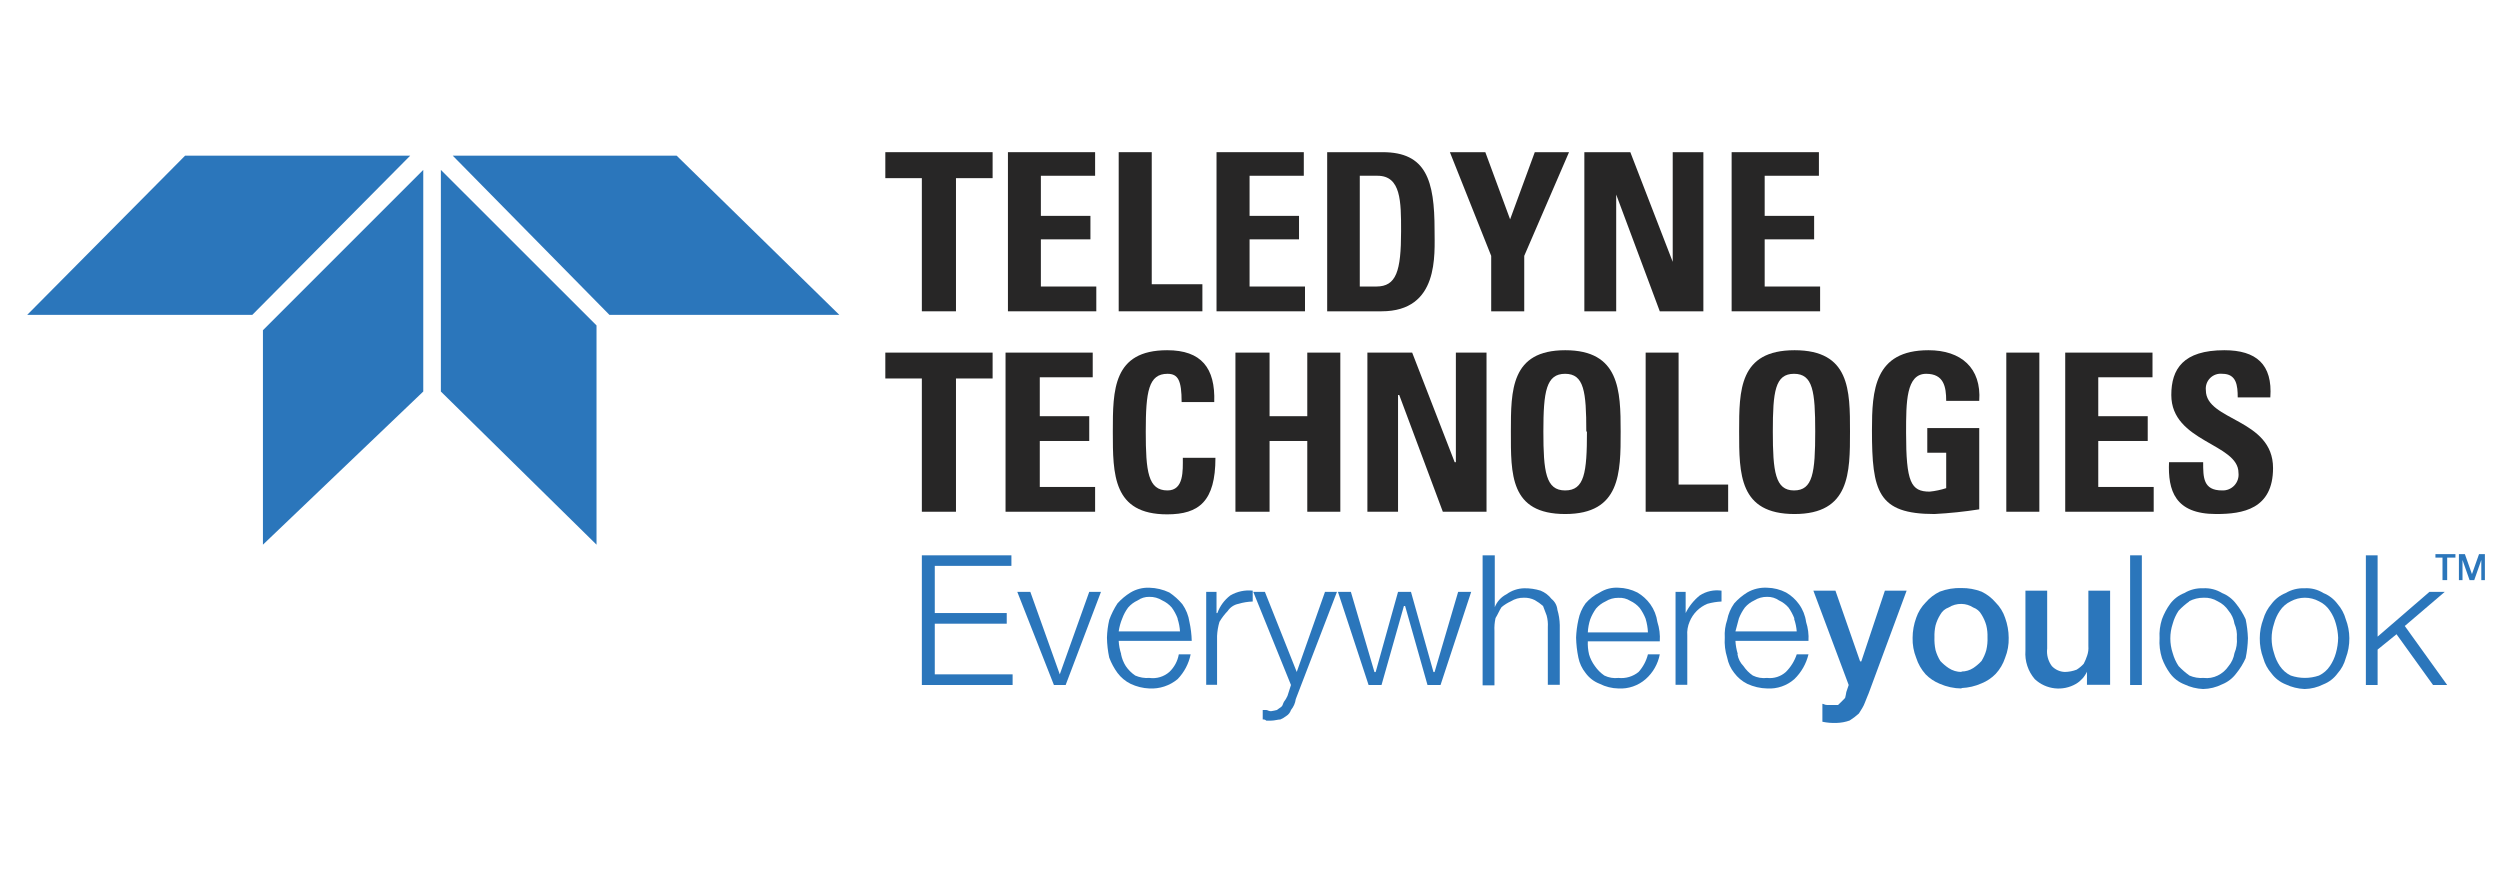
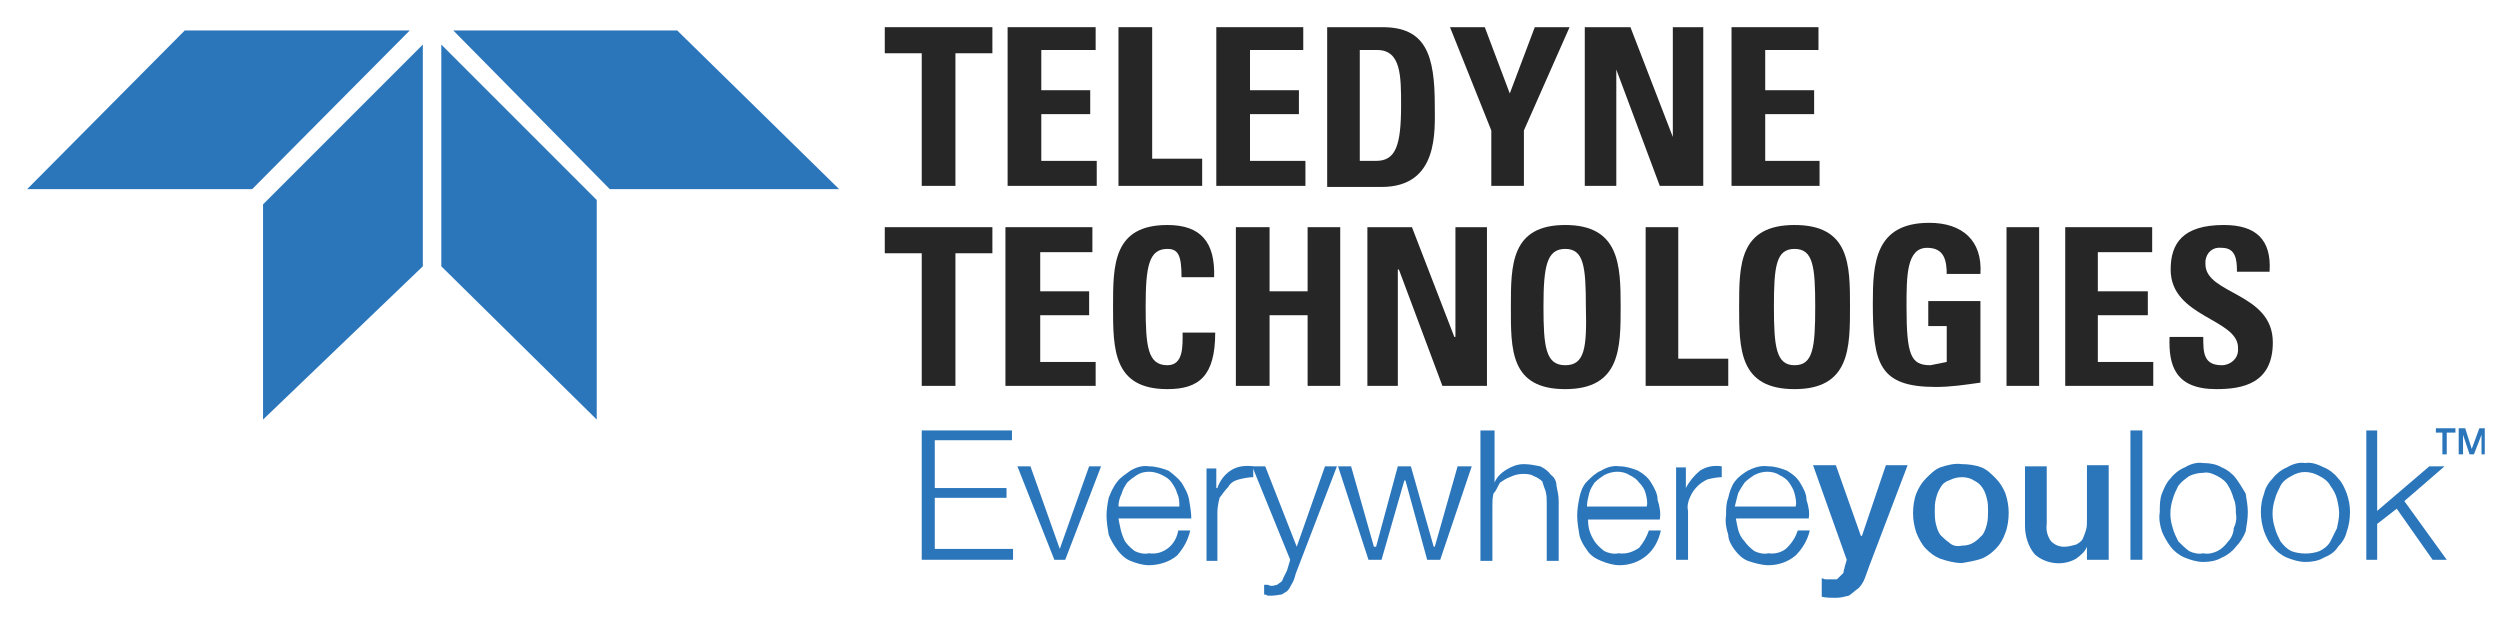
- <svg xmlns="http://www.w3.org/2000/svg" id="Layer_1" data-name="Layer 1" viewBox="0 0 230 80">
-   <defs>
-     <style>.cls-1{fill:#272626;}.cls-2{fill:#2b76bb;}</style>
-   </defs>
-   <polyline class="cls-1" points="91.32 14 91.32 16.39 87.95 16.39 87.95 28.64 84.81 28.64 84.81 16.39 81.45 16.39 81.45 14 91.32 14" />
-   <polyline class="cls-1" points="92.73 28.64 92.73 14 100.75 14 100.75 16.17 95.76 16.17 95.76 19.86 100.32 19.86 100.32 22.02 95.76 22.02 95.76 26.36 100.86 26.36 100.86 28.64 92.73 28.64" />
-   <polyline class="cls-1" points="102.92 28.64 102.92 14 105.96 14 105.96 26.15 110.62 26.15 110.62 28.64 102.92 28.64" />
-   <polyline class="cls-1" points="111.92 28.64 111.92 14 119.95 14 119.95 16.17 114.96 16.17 114.96 19.86 119.51 19.86 119.51 22.02 114.96 22.02 114.96 26.36 120.06 26.36 120.06 28.64 111.92 28.64" />
-   <path class="cls-1" d="M122.12,14h5.09c4,0,4.77,2.6,4.77,7.16,0,2.27.44,7.48-4.88,7.48h-5V14m3,12.36h1.52c1.84,0,2.28-1.41,2.28-5.09,0-2.72,0-5.1-2.17-5.1h-1.63Z" />
-   <polyline class="cls-1" points="137.19 23.54 133.39 14 136.65 14 138.93 20.18 141.2 14 144.35 14 140.23 23.54 140.23 28.64 137.19 28.64 137.19 23.54" />
-   <polyline class="cls-1" points="145.76 28.64 145.76 14 149.99 14 153.89 24.09 153.89 14 156.71 14 156.71 28.64 152.7 28.64 148.69 17.9 148.69 28.64 145.76 28.64" />
-   <polyline class="cls-1" points="159.31 28.64 159.31 14 167.34 14 167.34 16.17 162.35 16.17 162.35 19.86 166.9 19.86 166.9 22.02 162.35 22.02 162.35 26.36 167.45 26.36 167.45 28.64 159.31 28.64" />
-   <polyline class="cls-1" points="91.32 32.44 91.32 34.82 87.95 34.82 87.95 47.08 84.81 47.08 84.81 34.82 81.45 34.82 81.45 32.44 91.32 32.44" />
-   <polyline class="cls-1" points="92.51 47.08 92.51 32.44 100.53 32.44 100.53 34.71 95.66 34.71 95.66 38.29 100.21 38.29 100.21 40.57 95.66 40.57 95.66 44.8 100.75 44.8 100.75 47.08 92.51 47.08" />
-   <path class="cls-1" d="M102.38,39.7c0-3.79,0-7.48,5-7.48,3.14,0,4.44,1.63,4.33,4.77h-3c0-2-.33-2.6-1.3-2.6-1.74,0-2,1.62-2,5.31s.21,5.42,2,5.42c1.52,0,1.41-1.84,1.41-3h3c0,4-1.51,5.2-4.44,5.2-5,0-5-3.68-5-7.59" />
-   <polyline class="cls-1" points="120.27 38.29 120.27 32.44 123.31 32.44 123.31 47.08 120.27 47.08 120.27 40.57 116.8 40.57 116.8 47.08 113.66 47.08 113.66 32.44 116.8 32.44 116.8 38.29 120.27 38.29" />
-   <polyline class="cls-1" points="125.8 47.08 125.8 32.44 129.92 32.44 133.83 42.52 133.94 42.52 133.94 32.44 136.76 32.44 136.76 47.08 132.74 47.08 128.73 36.34 128.62 36.34 128.62 47.08 125.8 47.08" />
-   <path class="cls-1" d="M139,39.7c0-3.79,0-7.48,5-7.48s5.1,3.69,5.1,7.48,0,7.59-5.1,7.59-5-3.68-5-7.59m6.94,0c0-3.69-.21-5.31-1.95-5.31s-2,1.62-2,5.31.22,5.42,2,5.42S146,43.5,146,39.7Z" />
-   <polyline class="cls-1" points="151.4 47.08 151.4 32.44 154.43 32.44 154.43 44.58 158.99 44.58 158.99 47.08 151.4 47.08" />
-   <path class="cls-1" d="M160,39.7c0-3.79,0-7.48,5.1-7.48s5.1,3.69,5.1,7.48,0,7.59-5.1,7.59S160,43.61,160,39.7m7,0c0-3.69-.21-5.31-1.95-5.31s-1.95,1.62-1.95,5.31.22,5.42,1.95,5.42S167,43.5,167,39.7Z" />
-   <path class="cls-1" d="M179.05,36.88c0-1.3-.22-2.49-1.84-2.49-1.85,0-1.85,2.6-1.85,5.42,0,4.55.44,5.42,2.17,5.42a7.35,7.35,0,0,0,1.52-.32V41.65h-1.74V39.38h4.78v7.48a40,40,0,0,1-4.12.43c-5.21,0-5.75-2.06-5.75-7.7,0-3.68.21-7.37,5.2-7.37,3,0,4.88,1.63,4.67,4.66h-3" />
-   <rect class="cls-1" x="184.58" y="32.44" width="3.04" height="14.64" />
-   <polyline class="cls-1" points="190 47.08 190 32.44 198.03 32.44 198.03 34.71 193.04 34.71 193.04 38.29 197.59 38.29 197.59 40.57 193.04 40.57 193.04 44.8 198.14 44.8 198.14 47.08 190 47.08" />
-   <path class="cls-1" d="M203.88,47.29c-3.79,0-4.44-2.17-4.33-4.77h3.14c0,1.41,0,2.6,1.74,2.6a1.45,1.45,0,0,0,1.51-1.62c0-2.71-6.18-2.82-6.18-7.16,0-2.39,1.09-4.12,4.88-4.12,2.93,0,4.45,1.3,4.23,4.34h-3c0-1.09-.11-2.17-1.41-2.17a1.37,1.37,0,0,0-1.52,1.52c0,2.82,6.18,2.6,6.18,7.15,0,3.8-2.82,4.23-5.21,4.23" />
-   <polyline class="cls-2" points="93.05 51.09 93.05 52.06 86 52.06 86 56.4 92.62 56.4 92.62 57.38 86 57.38 86 62.04 93.16 62.04 93.16 63.02 84.81 63.02 84.81 51.09 93.05 51.09" />
-   <polyline class="cls-2" points="94.79 54.45 97.5 62.04 100.21 54.45 101.29 54.45 98.04 63.02 96.96 63.02 93.59 54.45 94.79 54.45" />
-   <path class="cls-2" d="M103.14,60.2a3.17,3.17,0,0,0,.43,1.08,3.27,3.27,0,0,0,.87.87,2.71,2.71,0,0,0,1.3.22,2.32,2.32,0,0,0,1.84-.55,2.93,2.93,0,0,0,.87-1.62h1.09a4.61,4.61,0,0,1-1.2,2.28,3.76,3.76,0,0,1-2.6.86,4.46,4.46,0,0,1-1.73-.43,3.38,3.38,0,0,1-1.2-1,5.92,5.92,0,0,1-.76-1.41,9.4,9.4,0,0,1-.21-1.84,8.37,8.37,0,0,1,.21-1.63,7.2,7.2,0,0,1,.76-1.52,5.43,5.43,0,0,1,1.2-1,3.13,3.13,0,0,1,1.73-.44,4.53,4.53,0,0,1,1.84.44,5.62,5.62,0,0,1,1.2,1.08,3.8,3.8,0,0,1,.65,1.63,9.29,9.29,0,0,1,.21,1.74h-6.72a4.61,4.61,0,0,0,.22,1.19m5.2-3.26a4.29,4.29,0,0,0-.54-1,2.58,2.58,0,0,0-.87-.65,2.15,2.15,0,0,0-1.19-.33,1.8,1.8,0,0,0-1.08.33,2.58,2.58,0,0,0-.87.65,3.93,3.93,0,0,0-.54,1,4.89,4.89,0,0,0-.33,1.2h5.64A4.61,4.61,0,0,0,108.34,56.94Z" />
-   <path class="cls-2" d="M111.92,54.45V56.4H112a3.54,3.54,0,0,1,1.19-1.62,3.35,3.35,0,0,1,2.06-.44v1a5.05,5.05,0,0,0-1.3.21,1.56,1.56,0,0,0-1,.66,5.37,5.37,0,0,0-.76,1,5.44,5.44,0,0,0-.22,1.3V63h-1V54.45h.87" />
-   <path class="cls-2" d="M116.37,54.45l2.93,7.37,2.6-7.37H123l-3.79,9.87a2,2,0,0,1-.44,1,1,1,0,0,1-.43.55,2.56,2.56,0,0,1-.54.32c-.22,0-.54.11-.87.11h-.43a.4.4,0,0,0-.33-.11v-.87h.33c.11,0,.21.11.43.11a4.52,4.52,0,0,0,.54-.11c.11-.1.33-.21.44-.32s.1-.22.21-.43a2.4,2.4,0,0,0,.33-.55l.32-1-3.47-8.57h1.09" />
-   <polyline class="cls-2" points="124.28 54.45 126.45 61.83 126.56 61.83 128.62 54.45 129.81 54.45 131.88 61.83 131.98 61.83 134.15 54.45 135.35 54.45 132.53 63.02 131.33 63.02 129.27 55.75 129.16 55.75 127.1 63.02 125.91 63.02 123.09 54.45 124.28 54.45" />
-   <path class="cls-2" d="M137.52,51.09v4.77a2.27,2.27,0,0,1,1.08-1.19,2.88,2.88,0,0,1,1.63-.55,4.88,4.88,0,0,1,1.51.22,2.43,2.43,0,0,1,1,.76,1.45,1.45,0,0,1,.54,1,5.35,5.35,0,0,1,.22,1.41V63H142.4V57.7a3.27,3.27,0,0,0-.11-1.08c-.11-.33-.22-.54-.33-.87a4.54,4.54,0,0,0-.76-.54,2.1,2.1,0,0,0-1-.22,2.18,2.18,0,0,0-1.2.33,3.7,3.7,0,0,0-.86.54c-.22.33-.33.65-.55,1a4.37,4.37,0,0,0-.1,1.19v5h-1.09V51.09h1.09" />
-   <path class="cls-2" d="M146.19,60.2a3.53,3.53,0,0,0,.54,1.08,3.43,3.43,0,0,0,.87.87,2.33,2.33,0,0,0,1.3.22,2.51,2.51,0,0,0,1.85-.55,3.82,3.82,0,0,0,.86-1.62h1.09a4.05,4.05,0,0,1-1.3,2.28,3.5,3.5,0,0,1-2.5.86,4,4,0,0,1-1.73-.43,2.87,2.87,0,0,1-1.3-1,3.28,3.28,0,0,1-.66-1.41,10.23,10.23,0,0,1-.21-1.84,9.21,9.21,0,0,1,.21-1.63,3.83,3.83,0,0,1,.66-1.52,4.06,4.06,0,0,1,1.3-1,2.9,2.9,0,0,1,1.73-.44,4.09,4.09,0,0,1,1.74.44,3.9,3.9,0,0,1,1.19,1.08,3.68,3.68,0,0,1,.65,1.63A4.71,4.71,0,0,1,152.7,59h-6.62a4.4,4.4,0,0,0,.11,1.19m5.21-3.26a4.34,4.34,0,0,0-.55-1,2.54,2.54,0,0,0-.86-.65A1.83,1.83,0,0,0,148.9,55a2.15,2.15,0,0,0-1.19.33,2.58,2.58,0,0,0-.87.65,4.29,4.29,0,0,0-.54,1,4.61,4.61,0,0,0-.22,1.2h5.53A5,5,0,0,0,151.4,56.94Z" />
-   <path class="cls-2" d="M155.08,54.45V56.4a4.83,4.83,0,0,1,1.3-1.62,2.91,2.91,0,0,1,2-.44v1a5.78,5.78,0,0,0-1.3.21,3,3,0,0,0-1.63,1.63,2.73,2.73,0,0,0-.22,1.3V63h-1.08V54.45h1" />
-   <path class="cls-2" d="M159.85,60.2a2,2,0,0,0,.55,1.08,3.24,3.24,0,0,0,.86.87,2.35,2.35,0,0,0,1.31.22,2.2,2.2,0,0,0,1.73-.55,4.12,4.12,0,0,0,1-1.62h1.08a4.72,4.72,0,0,1-1.3,2.28,3.47,3.47,0,0,1-2.49.86,4.58,4.58,0,0,1-1.85-.43,3.35,3.35,0,0,1-1.19-1,3.26,3.26,0,0,1-.65-1.41,5,5,0,0,1-.22-1.84,4.2,4.2,0,0,1,.22-1.63,3.82,3.82,0,0,1,.65-1.52,5.37,5.37,0,0,1,1.19-1,3.3,3.3,0,0,1,1.85-.44,4,4,0,0,1,1.73.44,3.79,3.79,0,0,1,1.19,1.08,3.57,3.57,0,0,1,.65,1.63,4.71,4.71,0,0,1,.22,1.74h-6.72a5,5,0,0,0,.21,1.19m5.21-3.26a4.71,4.71,0,0,0-.54-1,2.58,2.58,0,0,0-.87-.65,1.8,1.8,0,0,0-1.08-.33,2.18,2.18,0,0,0-1.2.33,2.54,2.54,0,0,0-.86.65,4.34,4.34,0,0,0-.55,1c-.11.44-.21.76-.32,1.2h5.64A4.61,4.61,0,0,0,165.06,56.94Z" />
-   <path class="cls-2" d="M166.8,54.34h2.06l2.27,6.51h.11l2.17-6.51h2L172,63.56c-.11.33-.32.76-.43,1.08s-.33.65-.55,1a5.83,5.83,0,0,1-.86.65,3.89,3.89,0,0,1-1.2.22,5.24,5.24,0,0,1-1.3-.11V64.75c.11,0,.22.11.44.11h1l.33-.32.32-.33a4.52,4.52,0,0,0,.11-.54l.22-.65-3.25-8.68" />
-   <path class="cls-2" d="M180.46,63.34a5.1,5.1,0,0,1-2-.43,3.84,3.84,0,0,1-1.3-.87,4.13,4.13,0,0,1-.87-1.52,4.59,4.59,0,0,1-.33-1.84,5.42,5.42,0,0,1,.33-1.84,3.7,3.7,0,0,1,.87-1.41,4,4,0,0,1,1.3-1,5.16,5.16,0,0,1,2-.33,5,5,0,0,1,1.84.33,3.94,3.94,0,0,1,1.3,1,3.58,3.58,0,0,1,.87,1.41,5.42,5.42,0,0,1,.33,1.84,4.59,4.59,0,0,1-.33,1.84A4,4,0,0,1,183.6,62a3.75,3.75,0,0,1-1.3.87,5,5,0,0,1-1.84.43m0-1.52a2,2,0,0,0,1.08-.32,4.27,4.27,0,0,0,.76-.65,3.85,3.85,0,0,0,.44-1,4.37,4.37,0,0,0,.11-1.19,4,4,0,0,0-.11-1.08,3.7,3.7,0,0,0-.44-1,1.4,1.4,0,0,0-.76-.65,2.06,2.06,0,0,0-1.08-.33,2.15,2.15,0,0,0-1.19.33,1.4,1.4,0,0,0-.76.65,3.7,3.7,0,0,0-.44,1,4.33,4.33,0,0,0-.1,1.08,4.79,4.79,0,0,0,.1,1.19,3.85,3.85,0,0,0,.44,1,4.27,4.27,0,0,0,.76.65A2.14,2.14,0,0,0,180.46,61.82Z" />
-   <path class="cls-2" d="M194,63h-2v-1.2A2.56,2.56,0,0,1,191,62.91a3.2,3.2,0,0,1-3.8-.43,3.6,3.6,0,0,1-.86-2.61V54.34h2v5.32a2.26,2.26,0,0,0,.43,1.62,1.73,1.73,0,0,0,1.19.54,3.2,3.2,0,0,0,1.09-.21,3.1,3.1,0,0,0,.65-.54,4.7,4.7,0,0,0,.32-.76,2.12,2.12,0,0,0,.11-.87v-5.1h2V63" />
-   <rect class="cls-2" x="195.97" y="51.09" width="1.08" height="11.93" />
-   <path class="cls-2" d="M204.43,54.56a3,3,0,0,1,1.3,1,6.67,6.67,0,0,1,.87,1.41,10.46,10.46,0,0,1,.21,1.74,10.23,10.23,0,0,1-.21,1.84,6.2,6.2,0,0,1-.87,1.41,3,3,0,0,1-1.3,1,4.09,4.09,0,0,1-1.74.43,4.46,4.46,0,0,1-1.73-.43,3,3,0,0,1-1.31-1,5.57,5.57,0,0,1-.75-1.41,5,5,0,0,1-.22-1.84,4.76,4.76,0,0,1,.22-1.74,5.93,5.93,0,0,1,.75-1.41,3,3,0,0,1,1.31-1,3.13,3.13,0,0,1,1.73-.44,3,3,0,0,1,1.74.44m-3,.76a6.38,6.38,0,0,0-1,.87,4.07,4.07,0,0,0-.54,1.19,4.28,4.28,0,0,0,0,2.71,4.19,4.19,0,0,0,.54,1.19,7,7,0,0,0,1,.87,2.71,2.71,0,0,0,1.3.22,2.31,2.31,0,0,0,1.3-.22,2.54,2.54,0,0,0,1-.87,2.45,2.45,0,0,0,.54-1.19,2.94,2.94,0,0,0,.22-1.41,2.71,2.71,0,0,0-.22-1.3,2.41,2.41,0,0,0-.54-1.19,2.47,2.47,0,0,0-1-.87,2.28,2.28,0,0,0-1.3-.33A2.85,2.85,0,0,0,201.39,55.32Z" />
-   <path class="cls-2" d="M213.75,54.56a3,3,0,0,1,1.3,1,3.59,3.59,0,0,1,.76,1.41,4.92,4.92,0,0,1,.33,1.74,5,5,0,0,1-.33,1.84,3.46,3.46,0,0,1-.76,1.41,2.92,2.92,0,0,1-1.3,1,4,4,0,0,1-1.73.43,4.51,4.51,0,0,1-1.74-.43,3,3,0,0,1-1.3-1,3.58,3.58,0,0,1-.76-1.41,5,5,0,0,1-.32-1.84,4.9,4.9,0,0,1,.32-1.74,3.72,3.72,0,0,1,.76-1.41,3,3,0,0,1,1.3-1,3.16,3.16,0,0,1,1.74-.44,2.9,2.9,0,0,1,1.73.44m-3,.76a2.47,2.47,0,0,0-1,.87,3.82,3.82,0,0,0-.54,1.19,4.28,4.28,0,0,0,0,2.71,3.93,3.93,0,0,0,.54,1.19,2.54,2.54,0,0,0,1,.87,4,4,0,0,0,2.6,0,2.51,2.51,0,0,0,1-.87,4,4,0,0,0,.55-1.19,5.43,5.43,0,0,0,.21-1.41,5.34,5.34,0,0,0-.21-1.3,3.84,3.84,0,0,0-.55-1.19,2.43,2.43,0,0,0-1-.87,2.73,2.73,0,0,0-2.6,0Z" />
-   <polyline class="cls-2" points="218.74 51.09 218.74 58.57 223.51 54.45 224.92 54.45 221.24 57.59 225.14 63.02 223.84 63.02 220.48 58.35 218.74 59.76 218.74 63.02 217.66 63.02 217.66 51.09 218.74 51.09" />
-   <polyline class="cls-2" points="224.06 50.98 225.9 50.98 225.9 51.3 225.14 51.3 225.14 53.37 224.71 53.37 224.71 51.3 224.06 51.3 224.06 50.98" />
-   <polyline class="cls-2" points="226.22 50.98 226.77 50.98 227.42 52.82 228.07 50.98 228.61 50.98 228.61 53.37 228.28 53.37 228.28 51.52 227.63 53.37 227.2 53.37 226.55 51.52 226.55 53.37 226.22 53.37 226.22 50.98" />
-   <polyline class="cls-2" points="41.65 14.32 62.25 14.32 77.22 28.97 56.07 28.97 41.65 14.32" />
-   <polyline class="cls-2" points="37.74 14.32 17.03 14.32 2.5 28.97 23.21 28.97 37.74 14.32" />
-   <polyline class="cls-2" points="40.56 15.63 54.88 29.94 54.88 50.11 40.56 36.02 40.56 15.63" />
-   <polyline class="cls-2" points="38.94 15.63 38.94 36.02 24.19 50.11 24.19 30.38 38.94 15.63" />
+ <svg xmlns="http://www.w3.org/2000/svg" version="1.1" id="Layer_1" x="0px" y="0px" viewBox="0 0 230 56.9" style="enable-background:new 0 0 230 56.9;" xml:space="preserve">
+   <style type="text/css">
+ 	.st0{fill:#272626;}
+ 	.st1{fill:#2B76BB;}
+ </style>
+   <polyline class="st0" points="91.3,2.5 91.3,4.9 87.9,4.9 87.9,17.1 84.8,17.1 84.8,4.9 81.4,4.9 81.4,2.5 91.3,2.5 " />
+   <polyline class="st0" points="92.7,17.1 92.7,2.5 100.8,2.5 100.8,4.6 95.8,4.6 95.8,8.3 100.3,8.3 100.3,10.5 95.8,10.5 95.8,14.8   100.9,14.8 100.9,17.1 92.7,17.1 " />
+   <polyline class="st0" points="102.9,17.1 102.9,2.5 106,2.5 106,14.6 110.6,14.6 110.6,17.1 102.9,17.1 " />
+   <polyline class="st0" points="111.9,17.1 111.9,2.5 119.9,2.5 119.9,4.6 115,4.6 115,8.3 119.5,8.3 119.5,10.5 115,10.5 115,14.8   120.1,14.8 120.1,17.1 111.9,17.1 " />
+   <path class="st0" d="M122.1,2.5h5.1c4,0,4.8,2.6,4.8,7.2c0,2.3,0.4,7.5-4.9,7.5h-5L122.1,2.5 M125.1,14.8h1.5c1.8,0,2.3-1.4,2.3-5.1  c0-2.7,0-5.1-2.2-5.1h-1.6V14.8z" />
+   <polyline class="st0" points="137.2,12 133.4,2.5 136.6,2.5 138.9,8.6 141.2,2.5 144.4,2.5 140.2,12 140.2,17.1 137.2,17.1   137.2,12 " />
+   <polyline class="st0" points="145.8,17.1 145.8,2.5 150,2.5 153.9,12.6 153.9,2.5 156.7,2.5 156.7,17.1 152.7,17.1 148.7,6.4   148.7,17.1 145.8,17.1 " />
+   <polyline class="st0" points="159.3,17.1 159.3,2.5 167.3,2.5 167.3,4.6 162.4,4.6 162.4,8.3 166.9,8.3 166.9,10.5 162.4,10.5   162.4,14.8 167.4,14.8 167.4,17.1 159.3,17.1 " />
+   <polyline class="st0" points="91.3,20.9 91.3,23.3 87.9,23.3 87.9,35.5 84.8,35.5 84.8,23.3 81.4,23.3 81.4,20.9 91.3,20.9 " />
+   <polyline class="st0" points="92.5,35.5 92.5,20.9 100.5,20.9 100.5,23.2 95.7,23.2 95.7,26.8 100.2,26.8 100.2,29 95.7,29   95.7,33.3 100.8,33.3 100.8,35.5 92.5,35.5 " />
+   <path class="st0" d="M102.4,28.2c0-3.8,0-7.5,5-7.5c3.1,0,4.4,1.6,4.3,4.8h-3c0-2-0.3-2.6-1.3-2.6c-1.7,0-2,1.6-2,5.3s0.2,5.4,2,5.4  c1.5,0,1.4-1.8,1.4-3h3c0,4-1.5,5.2-4.4,5.2C102.4,35.8,102.4,32.1,102.4,28.2" />
+   <polyline class="st0" points="120.3,26.8 120.3,20.9 123.3,20.9 123.3,35.5 120.3,35.5 120.3,29 116.8,29 116.8,35.5 113.7,35.5   113.7,20.9 116.8,20.9 116.8,26.8 120.3,26.8 " />
+   <polyline class="st0" points="125.8,35.5 125.8,20.9 129.9,20.9 133.8,31 133.9,31 133.9,20.9 136.8,20.9 136.8,35.5 132.7,35.5   128.7,24.8 128.6,24.8 128.6,35.5 125.8,35.5 " />
+   <path class="st0" d="M139,28.2c0-3.8,0-7.5,5-7.5s5.1,3.7,5.1,7.5s0,7.6-5.1,7.6S139,32.1,139,28.2 M145.9,28.2  c0-3.7-0.2-5.3-1.9-5.3s-2,1.6-2,5.3s0.2,5.4,2,5.4S146,32,145.9,28.2L145.9,28.2z" />
+   <polyline class="st0" points="151.4,35.5 151.4,20.9 154.4,20.9 154.4,33 159,33 159,35.5 151.4,35.5 " />
+   <path class="st0" d="M160,28.2c0-3.8,0-7.5,5.1-7.5s5.1,3.7,5.1,7.5s0,7.6-5.1,7.6S160,32.1,160,28.2 M167,28.2  c0-3.7-0.2-5.3-1.9-5.3s-1.9,1.6-1.9,5.3s0.2,5.4,1.9,5.4S167,32,167,28.2z" />
+   <path class="st0" d="M179.1,25.3c0-1.3-0.2-2.5-1.8-2.5c-1.9,0-1.9,2.6-1.9,5.4c0,4.5,0.4,5.4,2.2,5.4c0.5-0.1,1-0.2,1.5-0.3v-3.3  h-1.7v-2.3h4.8v7.5c-1.4,0.2-2.7,0.4-4.1,0.4c-5.2,0-5.8-2.1-5.8-7.7c0-3.7,0.2-7.4,5.2-7.4c3,0,4.9,1.6,4.7,4.7H179.1" />
+   <rect x="184.6" y="20.9" class="st0" width="3" height="14.6" />
+   <polyline class="st0" points="190,35.5 190,20.9 198,20.9 198,23.2 193,23.2 193,26.8 197.6,26.8 197.6,29 193,29 193,33.3   198.1,33.3 198.1,35.5 190,35.5 " />
+   <path class="st0" d="M203.9,35.8c-3.8,0-4.4-2.2-4.3-4.8h3.1c0,1.4,0,2.6,1.7,2.6c0.8,0,1.5-0.6,1.5-1.4c0-0.1,0-0.2,0-0.2  c0-2.7-6.2-2.8-6.2-7.2c0-2.4,1.1-4.1,4.9-4.1c2.9,0,4.4,1.3,4.2,4.3h-3c0-1.1-0.1-2.2-1.4-2.2c-0.8-0.1-1.4,0.4-1.5,1.2  c0,0.1,0,0.2,0,0.3c0,2.8,6.2,2.6,6.2,7.2C209.1,35.3,206.3,35.8,203.9,35.8" />
+   <polyline class="st1" points="93.1,39.6 93.1,40.5 86,40.5 86,44.9 92.6,44.9 92.6,45.8 86,45.8 86,50.5 93.2,50.5 93.2,51.5   84.8,51.5 84.8,39.6 93.1,39.6 " />
+   <polyline class="st1" points="94.8,42.9 97.5,50.5 100.2,42.9 101.3,42.9 98,51.5 97,51.5 93.6,42.9 94.8,42.9 " />
+   <path class="st1" d="M103.1,48.7c0.1,0.4,0.2,0.7,0.4,1.1c0.2,0.3,0.5,0.6,0.9,0.9c0.4,0.2,0.9,0.3,1.3,0.2c0.7,0.1,1.3-0.1,1.8-0.5  c0.5-0.4,0.8-1,0.9-1.6h1.1c-0.2,0.9-0.6,1.6-1.2,2.3c-0.7,0.6-1.7,0.9-2.6,0.9c-0.6,0-1.2-0.2-1.7-0.4c-0.5-0.2-0.9-0.6-1.2-1  c-0.3-0.4-0.6-0.9-0.8-1.4c-0.1-0.6-0.2-1.2-0.2-1.8c0-0.5,0.1-1.1,0.2-1.6c0.2-0.5,0.4-1,0.8-1.5c0.3-0.4,0.8-0.7,1.2-1  c0.5-0.3,1.1-0.5,1.7-0.4c0.6,0,1.3,0.2,1.8,0.4c0.4,0.3,0.9,0.7,1.2,1.1c0.3,0.5,0.6,1,0.7,1.6c0.1,0.6,0.2,1.2,0.2,1.7h-6.7  C102.9,47.8,103,48.2,103.1,48.7 M108.3,45.4c-0.1-0.4-0.3-0.7-0.5-1c-0.2-0.3-0.5-0.5-0.9-0.7c-0.4-0.2-0.8-0.3-1.2-0.3  c-0.4,0-0.8,0.1-1.1,0.3c-0.3,0.2-0.6,0.4-0.9,0.7c-0.2,0.3-0.4,0.6-0.5,1c-0.2,0.4-0.3,0.8-0.3,1.2h5.6  C108.5,46.2,108.5,45.8,108.3,45.4L108.3,45.4z" />
+   <path class="st1" d="M111.9,42.9v2h0.1c0.2-0.6,0.6-1.2,1.2-1.6c0.6-0.4,1.3-0.5,2.1-0.4v1c-0.4,0-0.9,0.1-1.3,0.2  c-0.4,0.1-0.8,0.3-1,0.7c-0.3,0.3-0.5,0.6-0.8,1c-0.1,0.4-0.2,0.9-0.2,1.3v4.5h-1v-8.5H111.9" />
+   <path class="st1" d="M116.4,42.9l2.9,7.4l2.6-7.4h1.1l-3.8,9.9c-0.1,0.4-0.2,0.7-0.4,1c-0.1,0.2-0.2,0.4-0.4,0.6  c-0.2,0.1-0.3,0.2-0.5,0.3c-0.2,0-0.5,0.1-0.9,0.1h-0.4c-0.1-0.1-0.2-0.1-0.3-0.1v-0.9h0.3c0.1,0,0.2,0.1,0.4,0.1  c0.2,0,0.4-0.1,0.5-0.1c0.1-0.1,0.3-0.2,0.4-0.3s0.1-0.2,0.2-0.4c0.1-0.2,0.2-0.4,0.3-0.6l0.3-1l-3.5-8.6L116.4,42.9" />
+   <polyline class="st1" points="124.3,42.9 126.4,50.3 126.6,50.3 128.6,42.9 129.8,42.9 131.9,50.3 132,50.3 134.1,42.9 135.4,42.9   132.5,51.5 131.3,51.5 129.3,44.2 129.2,44.2 127.1,51.5 125.9,51.5 123.1,42.9 124.3,42.9 " />
+   <path class="st1" d="M137.5,39.6v4.8c0.2-0.5,0.6-0.9,1.1-1.2c0.5-0.3,1-0.5,1.6-0.5c0.5,0,1,0.1,1.5,0.2c0.4,0.2,0.7,0.4,1,0.8  c0.3,0.2,0.5,0.6,0.5,1c0.1,0.5,0.2,0.9,0.2,1.4v5.5h-1.1v-5.3c0-0.4,0-0.7-0.1-1.1c-0.1-0.3-0.2-0.5-0.3-0.9  c-0.2-0.2-0.5-0.4-0.8-0.5c-0.3-0.2-0.7-0.2-1-0.2c-0.4,0-0.8,0.1-1.2,0.3c-0.3,0.1-0.6,0.3-0.9,0.5c-0.2,0.3-0.3,0.7-0.6,1  c-0.1,0.4-0.1,0.8-0.1,1.2v5h-1.1v-12H137.5" />
+   <path class="st1" d="M146.2,48.7c0.1,0.4,0.3,0.8,0.5,1.1c0.2,0.3,0.5,0.6,0.9,0.9c0.4,0.2,0.9,0.3,1.3,0.2c0.7,0.1,1.3-0.1,1.9-0.5  c0.4-0.5,0.7-1,0.9-1.6h1.1c-0.2,0.9-0.6,1.7-1.3,2.3c-0.7,0.6-1.6,0.9-2.5,0.9c-0.6,0-1.2-0.2-1.7-0.4c-0.5-0.2-1-0.5-1.3-1  c-0.3-0.4-0.6-0.9-0.7-1.4c-0.1-0.6-0.2-1.2-0.2-1.8c0-0.5,0.1-1.1,0.2-1.6c0.1-0.5,0.3-1.1,0.7-1.5c0.4-0.4,0.8-0.8,1.3-1  c0.5-0.3,1.1-0.5,1.7-0.4c0.6,0,1.2,0.2,1.7,0.4c0.5,0.3,0.9,0.6,1.2,1.1c0.3,0.5,0.6,1,0.6,1.6c0.2,0.6,0.3,1.2,0.2,1.8h-6.6  C146.1,47.9,146.1,48.3,146.2,48.7 M151.4,45.4c-0.1-0.4-0.3-0.7-0.6-1c-0.2-0.3-0.5-0.5-0.9-0.7c-0.3-0.2-0.7-0.3-1.1-0.3  c-0.4,0-0.8,0.1-1.2,0.3c-0.3,0.2-0.6,0.4-0.9,0.7c-0.2,0.3-0.4,0.6-0.5,1c-0.1,0.4-0.2,0.8-0.2,1.2h5.5  C151.6,46.2,151.5,45.8,151.4,45.4L151.4,45.4z" />
+   <path class="st1" d="M155.1,42.9v2c0.3-0.6,0.8-1.2,1.3-1.6c0.6-0.4,1.3-0.5,2-0.4v1c-0.4,0-0.9,0.1-1.3,0.2  c-0.7,0.3-1.3,0.9-1.6,1.6c-0.2,0.4-0.3,0.9-0.2,1.3v4.5h-1.1v-8.5H155.1" />
+   <path class="st1" d="M159.9,48.7c0.1,0.4,0.3,0.8,0.6,1.1c0.2,0.3,0.5,0.6,0.9,0.9c0.4,0.2,0.9,0.3,1.3,0.2c0.6,0.1,1.3-0.1,1.7-0.5  c0.5-0.5,0.8-1,1-1.6h1.1c-0.2,0.9-0.7,1.7-1.3,2.3c-0.7,0.6-1.6,0.9-2.5,0.9c-0.6,0-1.3-0.2-1.9-0.4c-0.5-0.2-0.9-0.6-1.2-1  c-0.3-0.4-0.6-0.9-0.6-1.4c-0.2-0.6-0.3-1.2-0.2-1.8c0-0.6,0-1.1,0.2-1.6c0.1-0.5,0.3-1.1,0.6-1.5c0.3-0.4,0.7-0.7,1.2-1  c0.6-0.3,1.2-0.5,1.9-0.4c0.6,0,1.2,0.2,1.7,0.4c0.5,0.3,0.9,0.6,1.2,1.1c0.3,0.5,0.6,1,0.6,1.6c0.2,0.6,0.3,1.2,0.2,1.7h-6.7  C159.7,47.8,159.8,48.2,159.9,48.7 M165.1,45.4c-0.1-0.4-0.3-0.7-0.5-1c-0.2-0.3-0.5-0.5-0.9-0.7c-0.3-0.2-0.7-0.3-1.1-0.3  c-0.4,0-0.8,0.1-1.2,0.3c-0.3,0.2-0.6,0.4-0.9,0.7c-0.2,0.3-0.4,0.6-0.6,1c-0.1,0.4-0.2,0.8-0.3,1.2h5.6  C165.3,46.2,165.2,45.8,165.1,45.4L165.1,45.4z" />
+   <path class="st1" d="M166.8,42.8h2.1l2.3,6.5h0.1l2.2-6.5h2L172,52c-0.1,0.3-0.3,0.8-0.4,1.1s-0.3,0.7-0.6,1  c-0.3,0.2-0.6,0.5-0.9,0.7c-0.4,0.1-0.8,0.2-1.2,0.2c-0.4,0-0.9,0-1.3-0.1v-1.7c0.1,0,0.2,0.1,0.4,0.1h1l0.3-0.3l0.3-0.3  c0-0.2,0.1-0.4,0.1-0.5l0.2-0.7L166.8,42.8" />
+   <path class="st1" d="M180.5,51.8c-0.7,0-1.4-0.2-2-0.4c-0.5-0.2-0.9-0.5-1.3-0.9c-0.4-0.4-0.7-1-0.9-1.5c-0.2-0.6-0.3-1.2-0.3-1.8  c0-0.6,0.1-1.3,0.3-1.8c0.2-0.5,0.5-1,0.9-1.4c0.4-0.4,0.8-0.8,1.3-1c0.6-0.2,1.3-0.4,2-0.3c0.6,0,1.3,0.1,1.8,0.3  c0.5,0.2,0.9,0.6,1.3,1c0.4,0.4,0.7,0.9,0.9,1.4c0.2,0.6,0.3,1.2,0.3,1.8c0,0.6-0.1,1.3-0.3,1.8c-0.2,0.6-0.5,1.1-0.9,1.5  c-0.4,0.4-0.8,0.7-1.3,0.9C181.7,51.6,181.1,51.7,180.5,51.8 M180.5,50.2c0.4,0,0.8-0.1,1.1-0.3c0.3-0.2,0.5-0.4,0.8-0.7  c0.2-0.3,0.3-0.6,0.4-1c0.1-0.4,0.1-0.8,0.1-1.2c0-0.4,0-0.7-0.1-1.1c-0.1-0.4-0.2-0.7-0.4-1c-0.2-0.3-0.4-0.5-0.8-0.7  c-0.3-0.2-0.7-0.3-1.1-0.3c-0.4,0-0.8,0.1-1.2,0.3c-0.3,0.1-0.6,0.3-0.8,0.7c-0.2,0.3-0.3,0.6-0.4,1c-0.1,0.4-0.1,0.7-0.1,1.1  c0,0.4,0,0.8,0.1,1.2c0.1,0.4,0.2,0.7,0.4,1c0.2,0.2,0.5,0.5,0.8,0.7C179.6,50.2,180,50.3,180.5,50.2L180.5,50.2z" />
+   <path class="st1" d="M194,51.5h-2v-1.2c-0.2,0.5-0.6,0.8-1,1.1c-1.2,0.7-2.8,0.5-3.8-0.4c-0.6-0.7-0.9-1.7-0.9-2.6v-5.5h2v5.3  c-0.1,0.6,0.1,1.2,0.4,1.6c0.3,0.3,0.7,0.5,1.2,0.5c0.4,0,0.7-0.1,1.1-0.2c0.2-0.1,0.5-0.3,0.6-0.5c0.1-0.2,0.2-0.5,0.3-0.8  c0.1-0.3,0.1-0.6,0.1-0.9v-5.1h2v8.7" />
+   <rect x="196" y="39.6" class="st1" width="1.1" height="11.9" />
+   <path class="st1" d="M204.4,43c0.5,0.2,1,0.6,1.3,1c0.3,0.4,0.6,0.9,0.9,1.4c0.1,0.6,0.2,1.2,0.2,1.7c0,0.6-0.1,1.2-0.2,1.8  c-0.2,0.5-0.5,1-0.9,1.4c-0.3,0.4-0.8,0.8-1.3,1c-0.5,0.3-1.1,0.4-1.7,0.4c-0.6,0-1.2-0.2-1.7-0.4c-0.5-0.2-1-0.6-1.3-1  c-0.3-0.4-0.6-0.9-0.8-1.4c-0.2-0.6-0.3-1.2-0.2-1.8c0-0.6,0-1.2,0.2-1.7c0.2-0.5,0.4-1,0.8-1.4c0.3-0.4,0.8-0.8,1.3-1  c0.5-0.3,1.1-0.5,1.7-0.4C203.3,42.6,203.9,42.7,204.4,43 M201.4,43.8c-0.4,0.3-0.7,0.5-1,0.9c-0.2,0.4-0.4,0.8-0.5,1.2  c-0.3,0.9-0.3,1.8,0,2.7c0.1,0.4,0.3,0.8,0.5,1.2c0.3,0.3,0.6,0.6,1,0.9c0.4,0.2,0.9,0.3,1.3,0.2c0.4,0.1,0.9,0,1.3-0.2  c0.4-0.2,0.7-0.5,1-0.9c0.3-0.3,0.5-0.8,0.5-1.2c0.2-0.4,0.3-0.9,0.2-1.4c0-0.4,0-0.9-0.2-1.3c-0.1-0.4-0.3-0.9-0.5-1.2  c-0.2-0.4-0.6-0.7-1-0.9c-0.4-0.2-0.8-0.4-1.3-0.3C202.3,43.5,201.8,43.6,201.4,43.8L201.4,43.8z" />
+   <path class="st1" d="M213.8,43c0.5,0.2,1,0.6,1.3,1c0.4,0.4,0.6,0.9,0.8,1.4c0.2,0.6,0.3,1.1,0.3,1.7c0,0.6-0.1,1.3-0.3,1.8  c-0.1,0.5-0.4,1-0.8,1.4c-0.3,0.5-0.8,0.8-1.3,1c-0.5,0.3-1.1,0.4-1.7,0.4c-0.6,0-1.2-0.2-1.7-0.4c-0.5-0.2-1-0.6-1.3-1  c-0.4-0.4-0.6-0.9-0.8-1.4c-0.2-0.6-0.3-1.2-0.3-1.8c0-0.6,0.1-1.2,0.3-1.7c0.1-0.5,0.4-1,0.8-1.4c0.3-0.4,0.8-0.8,1.3-1  c0.5-0.3,1.1-0.5,1.7-0.4C212.6,42.5,213.2,42.7,213.8,43 M210.8,43.8c-0.4,0.2-0.8,0.5-1,0.9c-0.2,0.4-0.4,0.8-0.5,1.2  c-0.3,0.9-0.3,1.8,0,2.7c0.1,0.4,0.3,0.8,0.5,1.2c0.3,0.4,0.6,0.7,1,0.9c0.8,0.3,1.8,0.3,2.6,0c0.4-0.2,0.8-0.5,1-0.9  c0.2-0.4,0.4-0.8,0.6-1.2c0.1-0.5,0.2-0.9,0.2-1.4c0-0.4-0.1-0.9-0.2-1.3c-0.1-0.4-0.3-0.8-0.6-1.2c-0.2-0.4-0.6-0.7-1-0.9  C212.5,43.3,211.6,43.3,210.8,43.8z" />
+   <polyline class="st1" points="218.7,39.6 218.7,47 223.5,42.9 224.9,42.9 221.2,46.1 225.1,51.5 223.8,51.5 220.5,46.8 218.7,48.2   218.7,51.5 217.7,51.5 217.7,39.6 218.7,39.6 " />
+   <polyline class="st1" points="224.1,39.4 225.9,39.4 225.9,39.8 225.1,39.8 225.1,41.8 224.7,41.8 224.7,39.8 224.1,39.8   224.1,39.4 " />
+   <polyline class="st1" points="226.2,39.4 226.8,39.4 227.4,41.3 228.1,39.4 228.6,39.4 228.6,41.8 228.3,41.8 228.3,40 227.6,41.8   227.2,41.8 226.6,40 226.6,41.8 226.2,41.8 226.2,39.4 " />
+   <polyline class="st1" points="41.7,2.8 62.3,2.8 77.2,17.4 56.1,17.4 41.7,2.8 " />
+   <polyline class="st1" points="37.7,2.8 17,2.8 2.5,17.4 23.2,17.4 37.7,2.8 " />
+   <polyline class="st1" points="40.6,4.1 54.9,18.4 54.9,38.6 40.6,24.5 40.6,4.1 " />
+   <polyline class="st1" points="38.9,4.1 38.9,24.5 24.2,38.6 24.2,18.8 38.9,4.1 " />
</svg>
